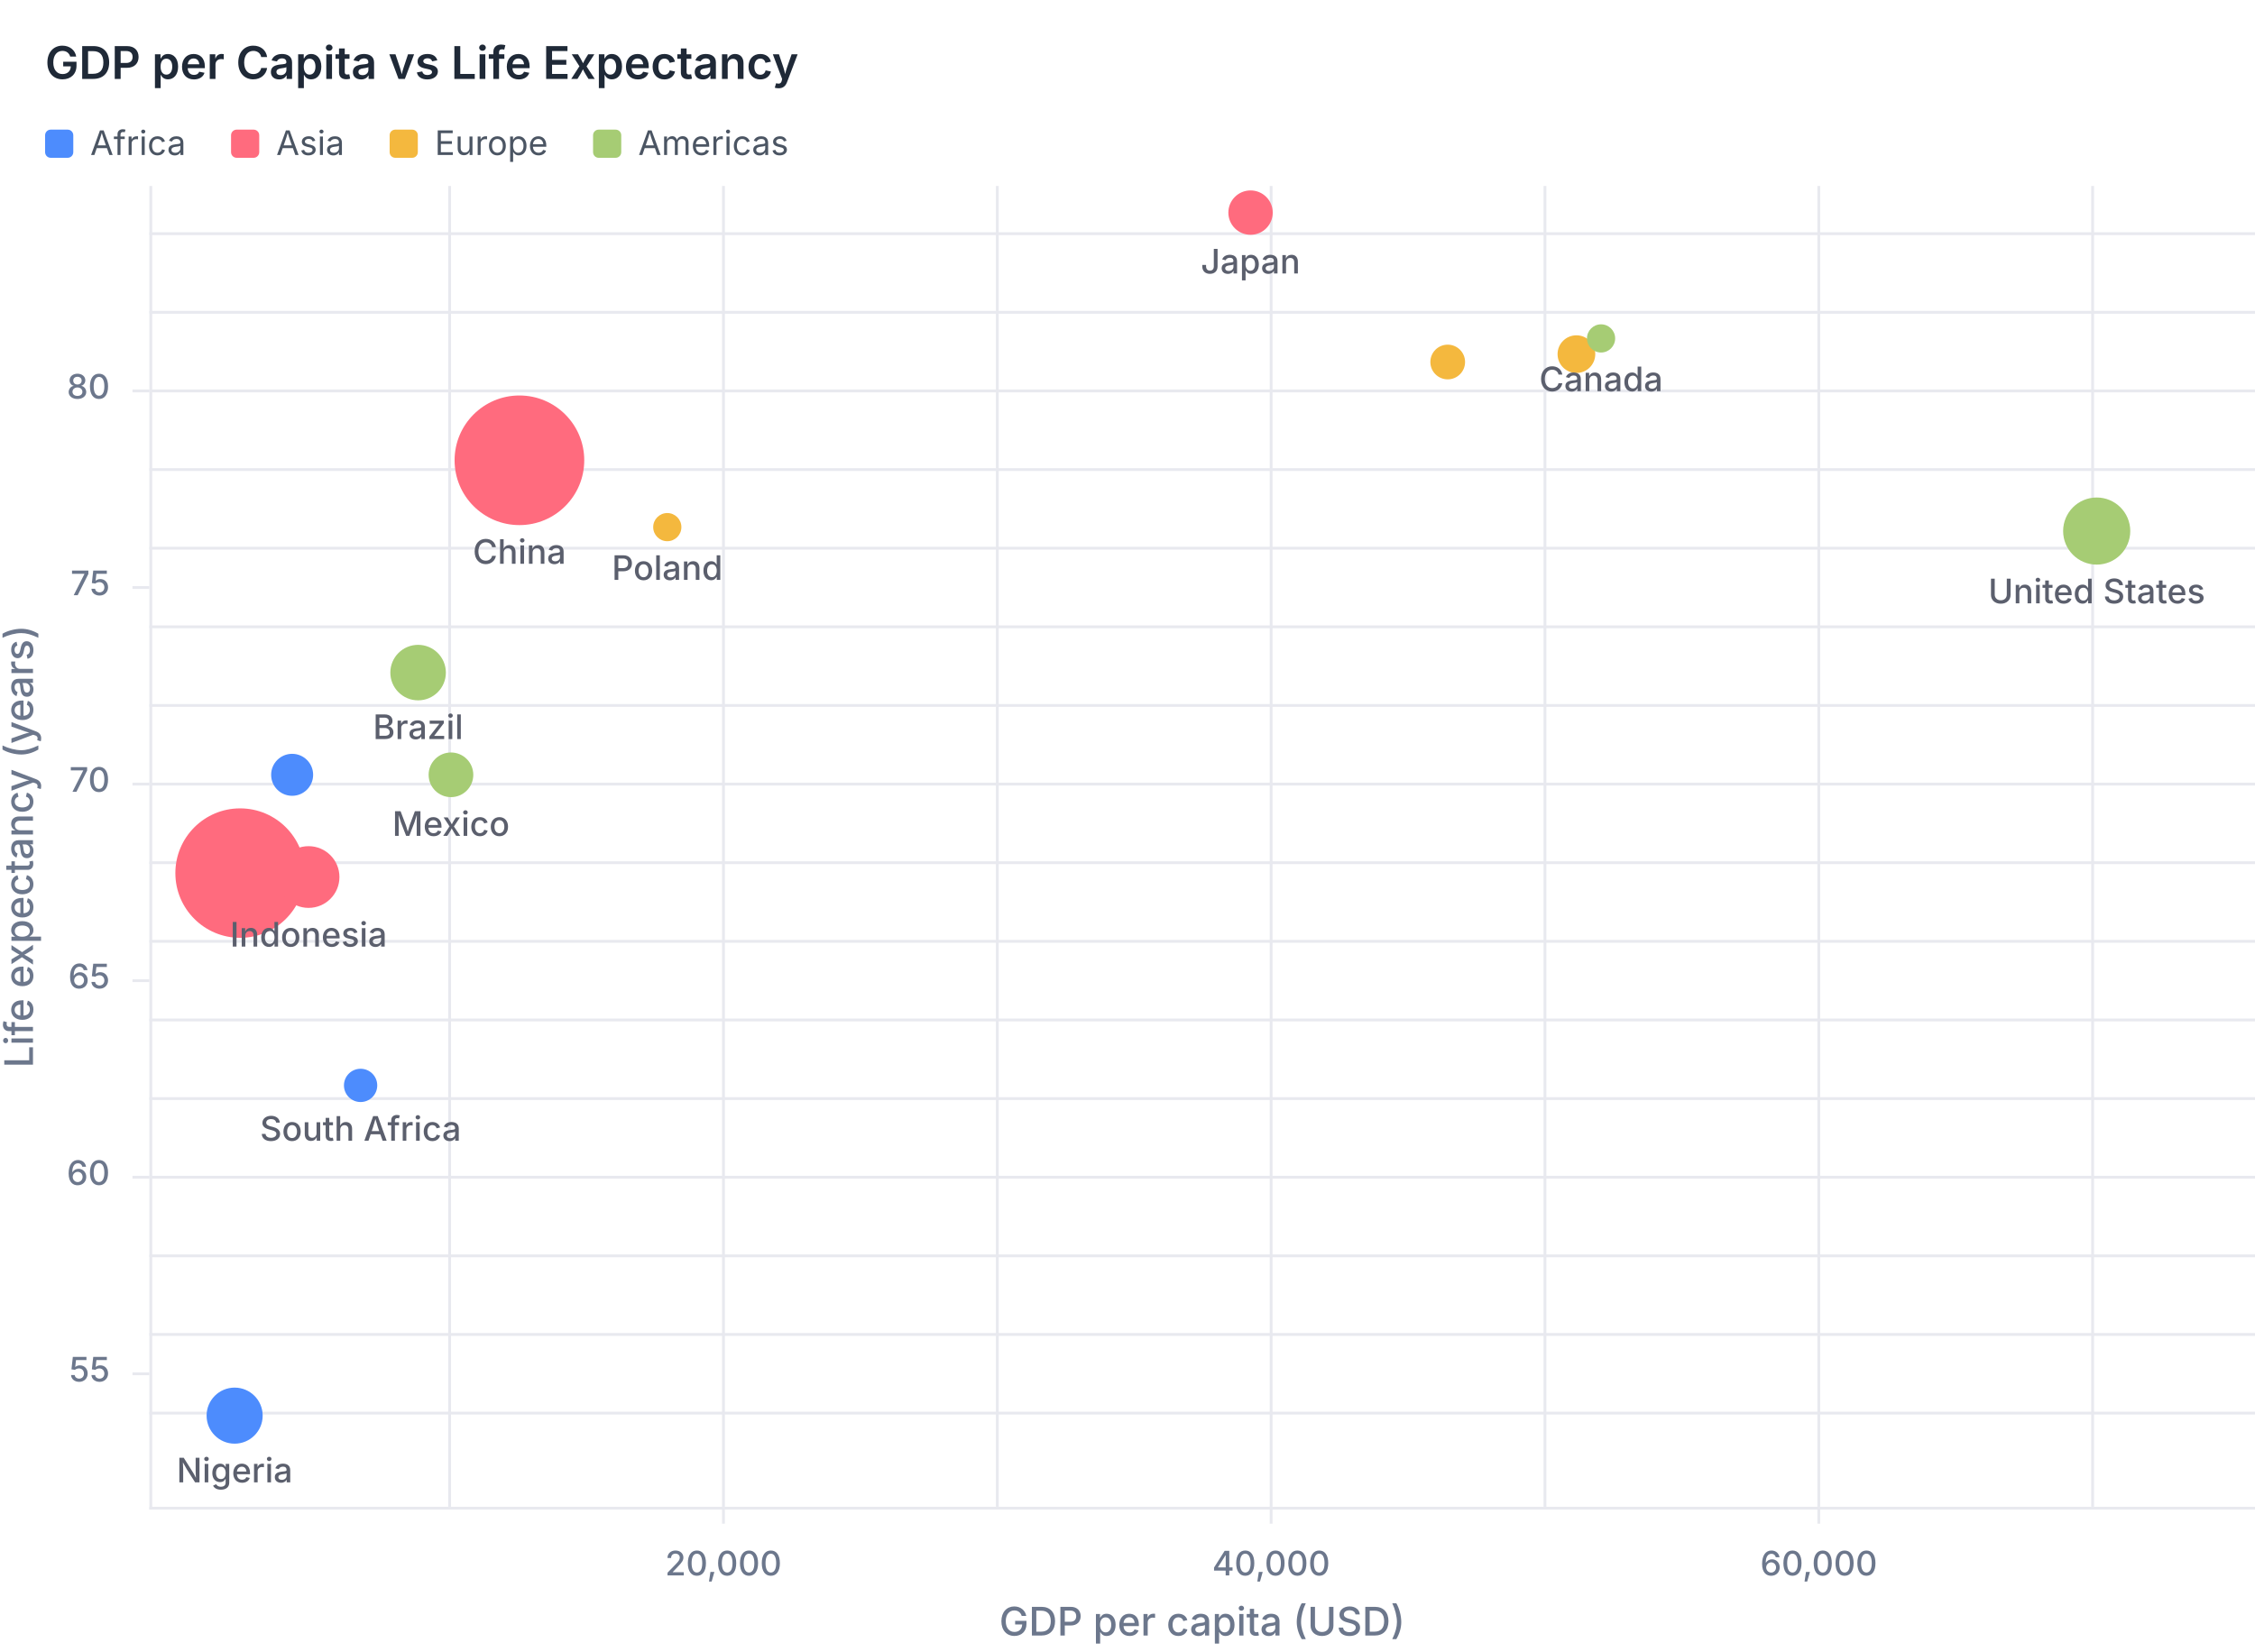
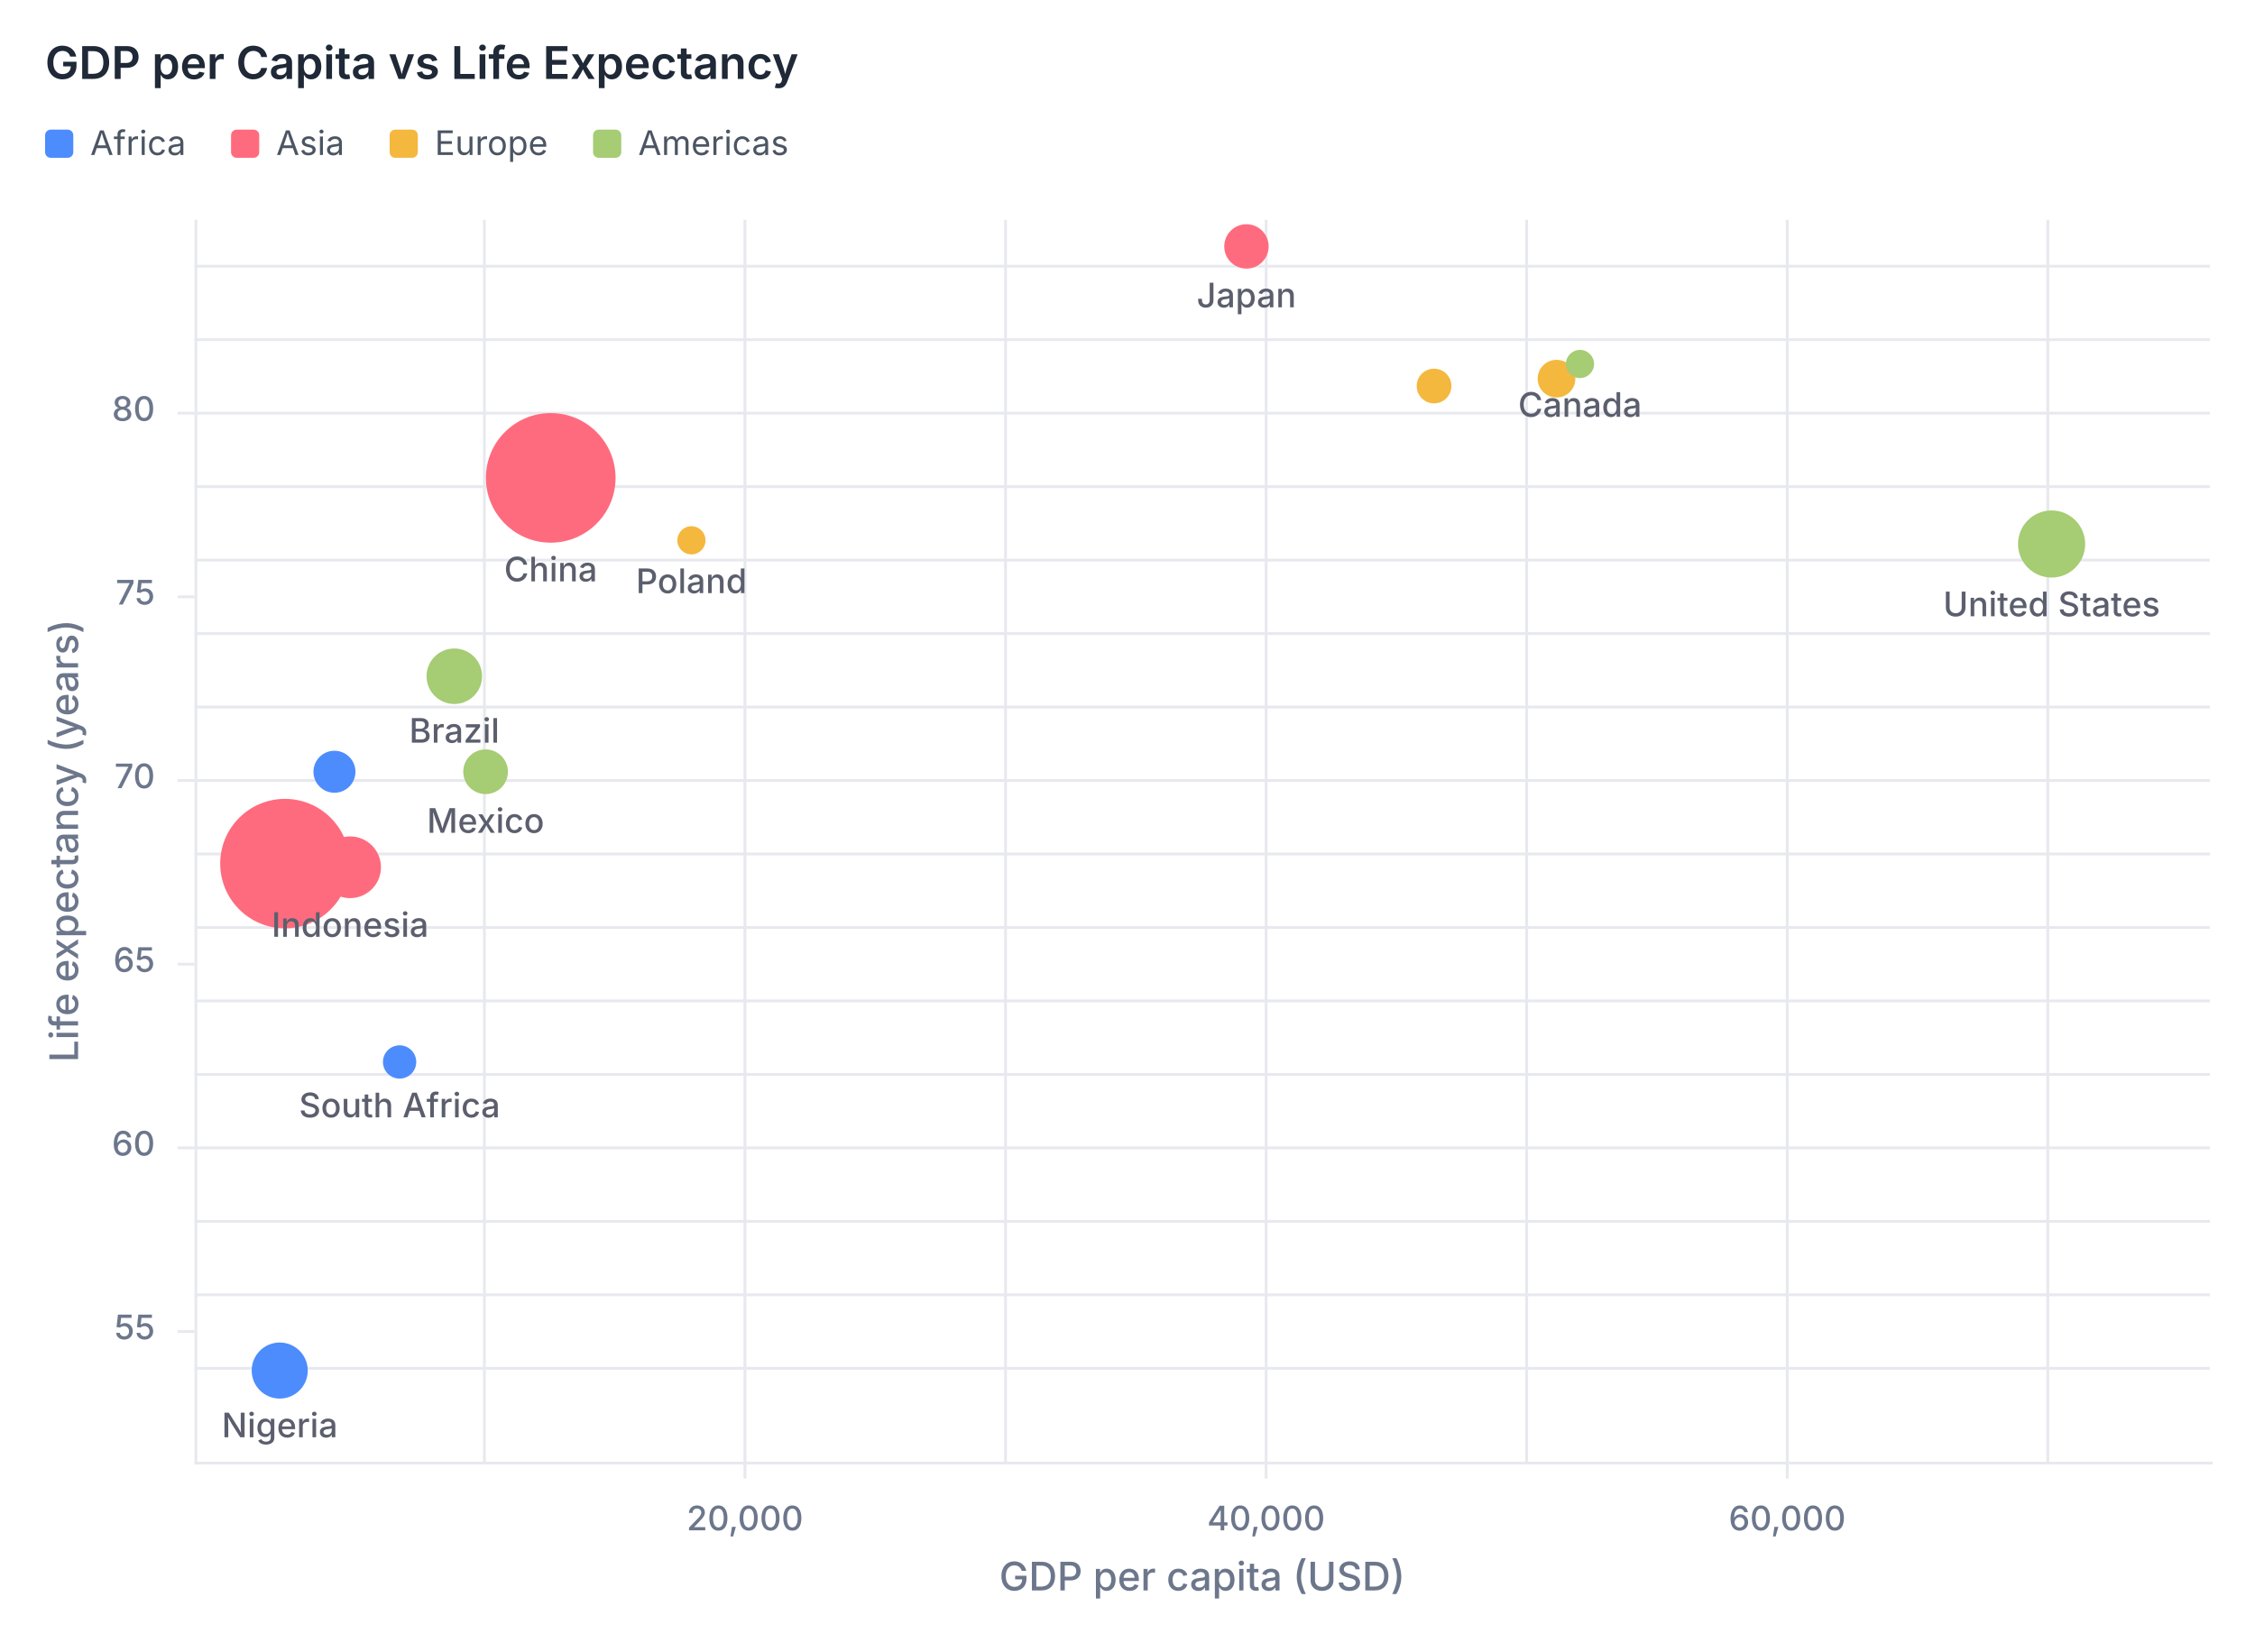
<svg xmlns="http://www.w3.org/2000/svg" style="font-family: Inter, Arial, &quot;Helvetica Neue&quot;, Helvetica, sans-serif;" height="586" width="800" viewBox="0 0 800 586" role="img">
  <g>
    <text x="16" y="28" font-size="16" font-weight="600" fill="#1f2937">GDP per Capita vs Life Expectancy</text>
    <rect x="16" y="46" width="10" height="10" rx="2" fill="#4D8CFD" />
    <text x="32" y="55" font-size="12" fill="#4b5563">Africa</text>
    <rect x="81.97" y="46" width="10" height="10" rx="2" fill="#FF6B7E" />
    <text x="97.97" y="55" font-size="12" fill="#4b5563">Asia</text>
    <rect x="138.23" y="46" width="10" height="10" rx="2" fill="#F4B83E" />
    <text x="154.23" y="55" font-size="12" fill="#4b5563">Europe</text>
    <rect x="210.4" y="46" width="10" height="10" rx="2" fill="#A6CC74" />
    <text x="226.4" y="55" font-size="12" fill="#4b5563">Americas</text>
  </g>
-   <g transform="translate(0,66)">
-     <g axis-type="x" transform="translate(53,468.7)">
+   <g transform="translate(16,78)">
+     <g axis-type="x" transform="translate(53,440.7)">
      <g fill="none" font-size="10" font-family="sans-serif" text-anchor="middle" style="user-select: none;">
-         <path stroke="currentColor" d="M0.5, 0 V0.5 H747.5 V0" style="stroke: #e8e9ef; stroke-width: 1px; stroke-dasharray: none;" />
-         <g opacity="1" transform="translate(203.6618,0)" style="stroke: none; font-size: 12px; font-weight: 500;">
+         <path stroke="currentColor" d="M0.5, 0 V0.5 H715.5 V0" style="stroke: #e8e9ef; stroke-width: 1px; stroke-dasharray: none;" />
+         <g opacity="1" transform="translate(195.2853,0)" style="stroke: none; font-size: 12px; font-weight: 500;">
          <line stroke="currentColor" y2="6" style="stroke: #e8e9ef; stroke-width: 1px;" />
          <text fill="currentColor" style="fill: #6c778c; cursor: default; font-family: Inter, Arial, &quot;Helvetica Neue&quot;, Helvetica, sans-serif; text-decoration: none; stroke: none;">
            <tspan font-size="12" font-family="Inter,Arial,&quot;Helvetica Neue&quot;,Helvetica,sans-serif" y="20">
              <tspan x="0" dy="0em" dominant-baseline="central">20,000</tspan>
            </tspan>
          </text>
        </g>
-         <g opacity="1" transform="translate(397.9559,0)" style="stroke: none; font-size: 12px; font-weight: 500;">
+         <g opacity="1" transform="translate(380.1676,0)" style="stroke: none; font-size: 12px; font-weight: 500;">
          <line stroke="currentColor" y2="6" style="stroke: #e8e9ef; stroke-width: 1px;" />
          <text fill="currentColor" style="fill: #6c778c; cursor: default; font-family: Inter, Arial, &quot;Helvetica Neue&quot;, Helvetica, sans-serif; text-decoration: none; stroke: none;">
            <tspan font-size="12" font-family="Inter,Arial,&quot;Helvetica Neue&quot;,Helvetica,sans-serif" y="20">
              <tspan x="0" dy="0em" dominant-baseline="central">40,000</tspan>
            </tspan>
          </text>
        </g>
-         <g opacity="1" transform="translate(592.25,0)" style="stroke: none; font-size: 12px; font-weight: 500;">
+         <g opacity="1" transform="translate(565.05,0)" style="stroke: none; font-size: 12px; font-weight: 500;">
          <line stroke="currentColor" y2="6" style="stroke: #e8e9ef; stroke-width: 1px;" />
          <text fill="currentColor" style="fill: #6c778c; cursor: default; font-family: Inter, Arial, &quot;Helvetica Neue&quot;, Helvetica, sans-serif; text-decoration: none; stroke: none;">
            <tspan font-size="12" font-family="Inter,Arial,&quot;Helvetica Neue&quot;,Helvetica,sans-serif" y="20">
              <tspan x="0" dy="0em" dominant-baseline="central">60,000</tspan>
            </tspan>
          </text>
        </g>
-         <text dy="0.75em" transform="translate(373.5,35.2) rotate(0)" style="fill: #6c778c; font-size: 14px; font-weight: 500; font-family: Inter, Arial, &quot;Helvetica Neue&quot;, Helvetica, sans-serif; text-anchor: middle;">GDP per capita (USD)</text>
+         <text dy="0.75em" transform="translate(357.5,35.2) rotate(0)" style="fill: #6c778c; font-size: 14px; font-weight: 500; font-family: Inter, Arial, &quot;Helvetica Neue&quot;, Helvetica, sans-serif; text-anchor: middle;">GDP per capita (USD)</text>
      </g>
      <g fill="none" font-size="10" font-family="sans-serif" text-anchor="middle" style="opacity: 1;">
-         <path stroke="currentColor" d="M30.74,0.5H691.34" style="opacity: 0;" />
-         <g opacity="1" transform="translate(106.5147,0)">
-           <line stroke="currentColor" y2="-468.7" style="stroke: #e8e9ef; stroke-width: 1px; stroke-dasharray: none; opacity: 1; transition: none;" />
-           <text fill="currentColor" y="3" dy="0.71em" />
-         </g>
-         <g opacity="1" transform="translate(203.6618,0)">
-           <line stroke="currentColor" y2="-468.7" style="stroke: #e8e9ef; stroke-width: 1px; stroke-dasharray: none; opacity: 1; transition: none;" />
-           <text fill="currentColor" y="3" dy="0.71em" />
-         </g>
-         <g opacity="1" transform="translate(300.8088,0)">
-           <line stroke="currentColor" y2="-468.7" style="stroke: #e8e9ef; stroke-width: 1px; stroke-dasharray: none; opacity: 1; transition: none;" />
-           <text fill="currentColor" y="3" dy="0.71em" />
-         </g>
-         <g opacity="1" transform="translate(397.9559,0)">
-           <line stroke="currentColor" y2="-468.7" style="stroke: #e8e9ef; stroke-width: 1px; stroke-dasharray: none; opacity: 1; transition: none;" />
-           <text fill="currentColor" y="3" dy="0.71em" />
-         </g>
-         <g opacity="1" transform="translate(495.1029,0)">
-           <line stroke="currentColor" y2="-468.7" style="stroke: #e8e9ef; stroke-width: 1px; stroke-dasharray: none; opacity: 1; transition: none;" />
-           <text fill="currentColor" y="3" dy="0.71em" />
-         </g>
-         <g opacity="1" transform="translate(592.25,0)">
-           <line stroke="currentColor" y2="-468.7" style="stroke: #e8e9ef; stroke-width: 1px; stroke-dasharray: none; opacity: 1; transition: none;" />
-           <text fill="currentColor" y="3" dy="0.71em" />
-         </g>
-         <g opacity="1" transform="translate(689.3971,0)">
-           <line stroke="currentColor" y2="-468.7" style="stroke: #e8e9ef; stroke-width: 1px; stroke-dasharray: none; opacity: 1; transition: none;" />
+         <path stroke="currentColor" d="M30.74,0.5H659.34" style="opacity: 0;" />
+         <g opacity="1" transform="translate(102.8441,0)">
+           <line stroke="currentColor" y2="-440.7" style="stroke: #e8e9ef; stroke-width: 1px; stroke-dasharray: none; opacity: 1; transition: none;" />
+           <text fill="currentColor" y="3" dy="0.71em" />
+         </g>
+         <g opacity="1" transform="translate(195.2853,0)">
+           <line stroke="currentColor" y2="-440.7" style="stroke: #e8e9ef; stroke-width: 1px; stroke-dasharray: none; opacity: 1; transition: none;" />
+           <text fill="currentColor" y="3" dy="0.71em" />
+         </g>
+         <g opacity="1" transform="translate(287.7265,0)">
+           <line stroke="currentColor" y2="-440.7" style="stroke: #e8e9ef; stroke-width: 1px; stroke-dasharray: none; opacity: 1; transition: none;" />
+           <text fill="currentColor" y="3" dy="0.71em" />
+         </g>
+         <g opacity="1" transform="translate(380.1676,0)">
+           <line stroke="currentColor" y2="-440.7" style="stroke: #e8e9ef; stroke-width: 1px; stroke-dasharray: none; opacity: 1; transition: none;" />
+           <text fill="currentColor" y="3" dy="0.71em" />
+         </g>
+         <g opacity="1" transform="translate(472.6088,0)">
+           <line stroke="currentColor" y2="-440.7" style="stroke: #e8e9ef; stroke-width: 1px; stroke-dasharray: none; opacity: 1; transition: none;" />
+           <text fill="currentColor" y="3" dy="0.71em" />
+         </g>
+         <g opacity="1" transform="translate(565.05,0)">
+           <line stroke="currentColor" y2="-440.7" style="stroke: #e8e9ef; stroke-width: 1px; stroke-dasharray: none; opacity: 1; transition: none;" />
+           <text fill="currentColor" y="3" dy="0.71em" />
+         </g>
+         <g opacity="1" transform="translate(657.4912,0)">
+           <line stroke="currentColor" y2="-440.7" style="stroke: #e8e9ef; stroke-width: 1px; stroke-dasharray: none; opacity: 1; transition: none;" />
          <text fill="currentColor" y="3" dy="0.71em" />
        </g>
      </g>
    </g>
    <g axis-type="y" transform="translate(53,0)">
      <g fill="none" font-size="10" font-family="sans-serif" text-anchor="end" style="user-select: none;">
-         <path stroke="currentColor" d="M0, 469.2 H0.5 V0.5 H0" style="stroke: #e8e9ef; stroke-width: 1px; stroke-dasharray: none;" />
-         <g opacity="1" transform="translate(0,421.5163)" style="stroke: none; font-size: 12px; font-weight: 500;">
+         <path stroke="currentColor" d="M0, 441.2 H0.5 V0.5 H0" style="stroke: #e8e9ef; stroke-width: 1px; stroke-dasharray: none;" />
+         <g opacity="1" transform="translate(0,394.5228)" style="stroke: none; font-size: 12px; font-weight: 500;">
          <line stroke="currentColor" x2="-6" style="stroke: #e8e9ef; stroke-width: 1px;" />
          <text fill="currentColor" x="-14" style="fill: #6c778c; cursor: default; font-family: Inter, Arial, &quot;Helvetica Neue&quot;, Helvetica, sans-serif; text-decoration: none; stroke: none;">
            <tspan font-size="12" font-family="Inter,Arial,&quot;Helvetica Neue&quot;,Helvetica,sans-serif" y="-6">
              <tspan x="-14" dy="0em" dominant-baseline="hanging">55</tspan>
            </tspan>
          </text>
        </g>
-         <g opacity="1" transform="translate(0,351.7591)" style="stroke: none; font-size: 12px; font-weight: 500;">
+         <g opacity="1" transform="translate(0,329.3408)" style="stroke: none; font-size: 12px; font-weight: 500;">
          <line stroke="currentColor" x2="-6" style="stroke: #e8e9ef; stroke-width: 1px;" />
          <text fill="currentColor" x="-14" style="fill: #6c778c; cursor: default; font-family: Inter, Arial, &quot;Helvetica Neue&quot;, Helvetica, sans-serif; text-decoration: none; stroke: none;">
            <tspan font-size="12" font-family="Inter,Arial,&quot;Helvetica Neue&quot;,Helvetica,sans-serif" y="-6">
              <tspan x="-14" dy="0em" dominant-baseline="hanging">60</tspan>
            </tspan>
          </text>
        </g>
-         <g opacity="1" transform="translate(0,282.002)" style="stroke: none; font-size: 12px; font-weight: 500;">
+         <g opacity="1" transform="translate(0,264.1588)" style="stroke: none; font-size: 12px; font-weight: 500;">
          <line stroke="currentColor" x2="-6" style="stroke: #e8e9ef; stroke-width: 1px;" />
          <text fill="currentColor" x="-14" style="fill: #6c778c; cursor: default; font-family: Inter, Arial, &quot;Helvetica Neue&quot;, Helvetica, sans-serif; text-decoration: none; stroke: none;">
            <tspan font-size="12" font-family="Inter,Arial,&quot;Helvetica Neue&quot;,Helvetica,sans-serif" y="-6">
              <tspan x="-14" dy="0em" dominant-baseline="hanging">65</tspan>
            </tspan>
          </text>
        </g>
-         <g opacity="1" transform="translate(0,212.2448)" style="stroke: none; font-size: 12px; font-weight: 500;">
+         <g opacity="1" transform="translate(0,198.9769)" style="stroke: none; font-size: 12px; font-weight: 500;">
          <line stroke="currentColor" x2="-6" style="stroke: #e8e9ef; stroke-width: 1px;" />
          <text fill="currentColor" x="-14" style="fill: #6c778c; cursor: default; font-family: Inter, Arial, &quot;Helvetica Neue&quot;, Helvetica, sans-serif; text-decoration: none; stroke: none;">
            <tspan font-size="12" font-family="Inter,Arial,&quot;Helvetica Neue&quot;,Helvetica,sans-serif" y="-6">
              <tspan x="-14" dy="0em" dominant-baseline="hanging">70</tspan>
            </tspan>
          </text>
        </g>
-         <g opacity="1" transform="translate(0,142.4877)" style="stroke: none; font-size: 12px; font-weight: 500;">
+         <g opacity="1" transform="translate(0,133.7949)" style="stroke: none; font-size: 12px; font-weight: 500;">
          <line stroke="currentColor" x2="-6" style="stroke: #e8e9ef; stroke-width: 1px;" />
          <text fill="currentColor" x="-14" style="fill: #6c778c; cursor: default; font-family: Inter, Arial, &quot;Helvetica Neue&quot;, Helvetica, sans-serif; text-decoration: none; stroke: none;">
            <tspan font-size="12" font-family="Inter,Arial,&quot;Helvetica Neue&quot;,Helvetica,sans-serif" y="-6">
              <tspan x="-14" dy="0em" dominant-baseline="hanging">75</tspan>
            </tspan>
          </text>
        </g>
-         <g opacity="1" transform="translate(0,72.73054)" style="stroke: none; font-size: 12px; font-weight: 500;">
+         <g opacity="1" transform="translate(0,68.61289)" style="stroke: none; font-size: 12px; font-weight: 500;">
          <line stroke="currentColor" x2="-6" style="stroke: #e8e9ef; stroke-width: 1px;" />
          <text fill="currentColor" x="-14" style="fill: #6c778c; cursor: default; font-family: Inter, Arial, &quot;Helvetica Neue&quot;, Helvetica, sans-serif; text-decoration: none; stroke: none;">
            <tspan font-size="12" font-family="Inter,Arial,&quot;Helvetica Neue&quot;,Helvetica,sans-serif" y="-6">
              <tspan x="-14" dy="0em" dominant-baseline="hanging">80</tspan>
            </tspan>
          </text>
        </g>
-         <text dy="-0.25em" transform="translate(-37.8,234.35) rotate(-90)" style="fill: #6c778c; font-size: 14px; font-weight: 500; font-family: Inter, Arial, &quot;Helvetica Neue&quot;, Helvetica, sans-serif; text-anchor: middle;">Life expectancy (years)</text>
+         <text dy="-0.25em" transform="translate(-37.8,220.35) rotate(-90)" style="fill: #6c778c; font-size: 14px; font-weight: 500; font-family: Inter, Arial, &quot;Helvetica Neue&quot;, Helvetica, sans-serif; text-anchor: middle;">Life expectancy (years)</text>
      </g>
      <g fill="none" font-size="10" font-family="sans-serif" text-anchor="end" style="opacity: 1;">
-         <path stroke="currentColor" d="M0.5,436.863V9.949" style="opacity: 0;" />
-         <g opacity="1" transform="translate(0,435.4677)">
-           <line stroke="currentColor" x2="747" style="stroke: #e8e9ef; stroke-width: 1px; stroke-dasharray: none; opacity: 1; transition: none;" />
-           <text fill="currentColor" x="-3" dy="0.32em" />
-         </g>
-         <g opacity="1" transform="translate(0,407.5648)">
-           <line stroke="currentColor" x2="747" style="stroke: #e8e9ef; stroke-width: 1px; stroke-dasharray: none; opacity: 1; transition: none;" />
-           <text fill="currentColor" x="-3" dy="0.32em" />
-         </g>
-         <g opacity="1" transform="translate(0,379.662)">
-           <line stroke="currentColor" x2="747" style="stroke: #e8e9ef; stroke-width: 1px; stroke-dasharray: none; opacity: 1; transition: none;" />
-           <text fill="currentColor" x="-3" dy="0.32em" />
-         </g>
-         <g opacity="1" transform="translate(0,351.7591)">
-           <line stroke="currentColor" x2="747" style="stroke: #e8e9ef; stroke-width: 1px; stroke-dasharray: none; opacity: 1; transition: none;" />
-           <text fill="currentColor" x="-3" dy="0.32em" />
-         </g>
-         <g opacity="1" transform="translate(0,323.8563)">
-           <line stroke="currentColor" x2="747" style="stroke: #e8e9ef; stroke-width: 1px; stroke-dasharray: none; opacity: 1; transition: none;" />
-           <text fill="currentColor" x="-3" dy="0.32em" />
-         </g>
-         <g opacity="1" transform="translate(0,295.9534)">
-           <line stroke="currentColor" x2="747" style="stroke: #e8e9ef; stroke-width: 1px; stroke-dasharray: none; opacity: 1; transition: none;" />
-           <text fill="currentColor" x="-3" dy="0.32em" />
-         </g>
-         <g opacity="1" transform="translate(0,268.0505)">
-           <line stroke="currentColor" x2="747" style="stroke: #e8e9ef; stroke-width: 1px; stroke-dasharray: none; opacity: 1; transition: none;" />
-           <text fill="currentColor" x="-3" dy="0.32em" />
-         </g>
-         <g opacity="1" transform="translate(0,240.1477)">
-           <line stroke="currentColor" x2="747" style="stroke: #e8e9ef; stroke-width: 1px; stroke-dasharray: none; opacity: 1; transition: none;" />
-           <text fill="currentColor" x="-3" dy="0.32em" />
-         </g>
-         <g opacity="1" transform="translate(0,212.2448)">
-           <line stroke="currentColor" x2="747" style="stroke: #e8e9ef; stroke-width: 1px; stroke-dasharray: none; opacity: 1; transition: none;" />
-           <text fill="currentColor" x="-3" dy="0.32em" />
-         </g>
-         <g opacity="1" transform="translate(0,184.342)">
-           <line stroke="currentColor" x2="747" style="stroke: #e8e9ef; stroke-width: 1px; stroke-dasharray: none; opacity: 1; transition: none;" />
-           <text fill="currentColor" x="-3" dy="0.32em" />
-         </g>
-         <g opacity="1" transform="translate(0,156.4391)">
-           <line stroke="currentColor" x2="747" style="stroke: #e8e9ef; stroke-width: 1px; stroke-dasharray: none; opacity: 1; transition: none;" />
-           <text fill="currentColor" x="-3" dy="0.32em" />
-         </g>
-         <g opacity="1" transform="translate(0,128.5363)">
-           <line stroke="currentColor" x2="747" style="stroke: #e8e9ef; stroke-width: 1px; stroke-dasharray: none; opacity: 1; transition: none;" />
-           <text fill="currentColor" x="-3" dy="0.32em" />
-         </g>
-         <g opacity="1" transform="translate(0,100.6334)">
-           <line stroke="currentColor" x2="747" style="stroke: #e8e9ef; stroke-width: 1px; stroke-dasharray: none; opacity: 1; transition: none;" />
-           <text fill="currentColor" x="-3" dy="0.32em" />
-         </g>
-         <g opacity="1" transform="translate(0,72.73054)">
-           <line stroke="currentColor" x2="747" style="stroke: #e8e9ef; stroke-width: 1px; stroke-dasharray: none; opacity: 1; transition: none;" />
-           <text fill="currentColor" x="-3" dy="0.32em" />
-         </g>
-         <g opacity="1" transform="translate(0,44.82768)">
-           <line stroke="currentColor" x2="747" style="stroke: #e8e9ef; stroke-width: 1px; stroke-dasharray: none; opacity: 1; transition: none;" />
-           <text fill="currentColor" x="-3" dy="0.32em" />
-         </g>
-         <g opacity="1" transform="translate(0,16.92482)">
-           <line stroke="currentColor" x2="747" style="stroke: #e8e9ef; stroke-width: 1px; stroke-dasharray: none; opacity: 1; transition: none;" />
+         <path stroke="currentColor" d="M0.5,408.863V9.949" style="opacity: 0;" />
+         <g opacity="1" transform="translate(0,407.5592)">
+           <line stroke="currentColor" x2="715" style="stroke: #e8e9ef; stroke-width: 1px; stroke-dasharray: none; opacity: 1; transition: none;" />
+           <text fill="currentColor" x="-3" dy="0.32em" />
+         </g>
+         <g opacity="1" transform="translate(0,381.4864)">
+           <line stroke="currentColor" x2="715" style="stroke: #e8e9ef; stroke-width: 1px; stroke-dasharray: none; opacity: 1; transition: none;" />
+           <text fill="currentColor" x="-3" dy="0.32em" />
+         </g>
+         <g opacity="1" transform="translate(0,355.4136)">
+           <line stroke="currentColor" x2="715" style="stroke: #e8e9ef; stroke-width: 1px; stroke-dasharray: none; opacity: 1; transition: none;" />
+           <text fill="currentColor" x="-3" dy="0.32em" />
+         </g>
+         <g opacity="1" transform="translate(0,329.3408)">
+           <line stroke="currentColor" x2="715" style="stroke: #e8e9ef; stroke-width: 1px; stroke-dasharray: none; opacity: 1; transition: none;" />
+           <text fill="currentColor" x="-3" dy="0.32em" />
+         </g>
+         <g opacity="1" transform="translate(0,303.268)">
+           <line stroke="currentColor" x2="715" style="stroke: #e8e9ef; stroke-width: 1px; stroke-dasharray: none; opacity: 1; transition: none;" />
+           <text fill="currentColor" x="-3" dy="0.32em" />
+         </g>
+         <g opacity="1" transform="translate(0,277.1952)">
+           <line stroke="currentColor" x2="715" style="stroke: #e8e9ef; stroke-width: 1px; stroke-dasharray: none; opacity: 1; transition: none;" />
+           <text fill="currentColor" x="-3" dy="0.32em" />
+         </g>
+         <g opacity="1" transform="translate(0,251.1224)">
+           <line stroke="currentColor" x2="715" style="stroke: #e8e9ef; stroke-width: 1px; stroke-dasharray: none; opacity: 1; transition: none;" />
+           <text fill="currentColor" x="-3" dy="0.32em" />
+         </g>
+         <g opacity="1" transform="translate(0,225.0496)">
+           <line stroke="currentColor" x2="715" style="stroke: #e8e9ef; stroke-width: 1px; stroke-dasharray: none; opacity: 1; transition: none;" />
+           <text fill="currentColor" x="-3" dy="0.32em" />
+         </g>
+         <g opacity="1" transform="translate(0,198.9769)">
+           <line stroke="currentColor" x2="715" style="stroke: #e8e9ef; stroke-width: 1px; stroke-dasharray: none; opacity: 1; transition: none;" />
+           <text fill="currentColor" x="-3" dy="0.32em" />
+         </g>
+         <g opacity="1" transform="translate(0,172.9041)">
+           <line stroke="currentColor" x2="715" style="stroke: #e8e9ef; stroke-width: 1px; stroke-dasharray: none; opacity: 1; transition: none;" />
+           <text fill="currentColor" x="-3" dy="0.32em" />
+         </g>
+         <g opacity="1" transform="translate(0,146.8313)">
+           <line stroke="currentColor" x2="715" style="stroke: #e8e9ef; stroke-width: 1px; stroke-dasharray: none; opacity: 1; transition: none;" />
+           <text fill="currentColor" x="-3" dy="0.32em" />
+         </g>
+         <g opacity="1" transform="translate(0,120.7585)">
+           <line stroke="currentColor" x2="715" style="stroke: #e8e9ef; stroke-width: 1px; stroke-dasharray: none; opacity: 1; transition: none;" />
+           <text fill="currentColor" x="-3" dy="0.32em" />
+         </g>
+         <g opacity="1" transform="translate(0,94.68568)">
+           <line stroke="currentColor" x2="715" style="stroke: #e8e9ef; stroke-width: 1px; stroke-dasharray: none; opacity: 1; transition: none;" />
+           <text fill="currentColor" x="-3" dy="0.32em" />
+         </g>
+         <g opacity="1" transform="translate(0,68.61289)">
+           <line stroke="currentColor" x2="715" style="stroke: #e8e9ef; stroke-width: 1px; stroke-dasharray: none; opacity: 1; transition: none;" />
+           <text fill="currentColor" x="-3" dy="0.32em" />
+         </g>
+         <g opacity="1" transform="translate(0,42.5401)">
+           <line stroke="currentColor" x2="715" style="stroke: #e8e9ef; stroke-width: 1px; stroke-dasharray: none; opacity: 1; transition: none;" />
+           <text fill="currentColor" x="-3" dy="0.32em" />
+         </g>
+         <g opacity="1" transform="translate(0,16.46731)">
+           <line stroke="currentColor" x2="715" style="stroke: #e8e9ef; stroke-width: 1px; stroke-dasharray: none; opacity: 1; transition: none;" />
          <text fill="currentColor" x="-3" dy="0.32em" />
        </g>
      </g>
    </g>
    <g transform="translate(53,0)" style="clip-path: url(#snap-0);">
      <g style="opacity: 1;">
-         <g transform="translate(30.24,436.3628) scale(1)">
+         <g transform="translate(30.24,408.3628) scale(1)">
          <path unovis-pattern-index="0" style="fill: #4D8CFD; stroke-width: nullpx; cursor: default; fill-opacity: 1; stroke-opacity: 1; stroke: 'none';" d="M9.948,0A9.948,9.948,0,1,1,-9.948,0A9.948,9.948,0,1,1,9.948,0" />
          <text style="pointer-events: none; text-anchor: middle; dominant-baseline: hanging; font-weight: 500; font-size: 12px; font-family: Inter, Arial, &quot;Helvetica Neue&quot;, Helvetica, sans-serif; fill: #5b5f6d; user-select: none;" x="0" y="14.948" opacity="1">Nigeria</text>
        </g>
-         <g transform="translate(50.64088,208.9545) scale(1)">
+         <g transform="translate(49.65265,195.8696) scale(1)">
          <path unovis-pattern-index="0" style="fill: #4D8CFD; stroke-width: nullpx; cursor: default; fill-opacity: 1; stroke-opacity: 1; stroke: 'none';" d="M7.45,0A7.45,7.45,0,1,1,-7.45,0A7.45,7.45,0,1,1,7.45,0" />
          <text style="pointer-events: none; text-anchor: middle; dominant-baseline: hanging; font-weight: 500; font-size: 12px; font-family: Inter, Arial, &quot;Helvetica Neue&quot;, Helvetica, sans-serif; fill: #5b5f6d; user-select: none;" x="0" y="12.45" opacity="0">Egypt</text>
        </g>
-         <g transform="translate(74.92765,319.1708) scale(1)">
+         <g transform="translate(72.76294,298.8571) scale(1)">
          <path unovis-pattern-index="0" style="fill: #4D8CFD; stroke-width: nullpx; cursor: default; fill-opacity: 1; stroke-opacity: 1; stroke: 'none';" d="M5.906,0A5.906,5.906,0,1,1,-5.906,0A5.906,5.906,0,1,1,5.906,0" />
          <text style="pointer-events: none; text-anchor: middle; dominant-baseline: hanging; font-weight: 500; font-size: 12px; font-family: Inter, Arial, &quot;Helvetica Neue&quot;, Helvetica, sans-serif; fill: #5b5f6d; user-select: none;" x="0" y="10.906" opacity="1">South Africa</text>
        </g>
-         <g transform="translate(32.18294,243.8331) scale(1)">
+         <g transform="translate(32.08882,228.4606) scale(1)">
          <path unovis-pattern-index="0" style="fill: #FF6B7E; stroke-width: nullpx; cursor: default; fill-opacity: 1; stroke-opacity: 1; stroke: 'none';" d="M22.969,0A22.969,22.969,0,1,1,-22.969,0A22.969,22.969,0,1,1,22.969,0" />
          <text style="pointer-events: none; text-anchor: middle; dominant-baseline: hanging; font-weight: 500; font-size: 12px; font-family: Inter, Arial, &quot;Helvetica Neue&quot;, Helvetica, sans-serif; fill: #5b5f6d; user-select: none;" x="0" y="27.969" opacity="0">India</text>
        </g>
-         <g transform="translate(131.2729,97.34311) scale(1)">
+         <g transform="translate(126.3788,91.5784) scale(1)">
          <path unovis-pattern-index="0" style="fill: #FF6B7E; stroke-width: nullpx; cursor: default; fill-opacity: 1; stroke-opacity: 1; stroke: 'none';" d="M23,0A23,23,0,1,1,-23,0A23,23,0,1,1,23,0" />
          <text style="pointer-events: none; text-anchor: middle; dominant-baseline: hanging; font-weight: 500; font-size: 12px; font-family: Inter, Arial, &quot;Helvetica Neue&quot;, Helvetica, sans-serif; fill: #5b5f6d; user-select: none;" x="0" y="28" opacity="1">China</text>
        </g>
-         <g transform="translate(390.6556,9.449109) scale(1)">
+         <g transform="translate(373.1968,9.449109) scale(1)">
          <path unovis-pattern-index="0" style="fill: #FF6B7E; stroke-width: nullpx; cursor: default; fill-opacity: 1; stroke-opacity: 1; stroke: 'none';" d="M7.874,0A7.874,7.874,0,1,1,-7.874,0A7.874,7.874,0,1,1,7.874,0" />
          <text style="pointer-events: none; text-anchor: middle; dominant-baseline: hanging; font-weight: 500; font-size: 12px; font-family: Inter, Arial, &quot;Helvetica Neue&quot;, Helvetica, sans-serif; fill: #5b5f6d; user-select: none;" x="0" y="12.874" opacity="1">Japan</text>
        </g>
-         <g transform="translate(56.46971,245.2283) scale(1)">
+         <g transform="translate(55.19912,229.7642) scale(1)">
          <path unovis-pattern-index="0" style="fill: #FF6B7E; stroke-width: nullpx; cursor: default; fill-opacity: 1; stroke-opacity: 1; stroke: 'none';" d="M10.953,0A10.953,10.953,0,1,1,-10.953,0A10.953,10.953,0,1,1,10.953,0" />
          <text style="pointer-events: none; text-anchor: middle; dominant-baseline: hanging; font-weight: 500; font-size: 12px; font-family: Inter, Arial, &quot;Helvetica Neue&quot;, Helvetica, sans-serif; fill: #5b5f6d; user-select: none;" x="0" y="15.953" opacity="1">Indonesia</text>
        </g>
-         <g transform="translate(506.2606,59.67425) scale(1)">
+         <g transform="translate(483.2018,56.38013) scale(1)">
          <path unovis-pattern-index="0" style="fill: #F4B83E; stroke-width: nullpx; cursor: default; fill-opacity: 1; stroke-opacity: 1; stroke: 'none';" d="M6.688,0A6.688,6.688,0,1,1,-6.688,0A6.688,6.688,0,1,1,6.688,0" />
          <text style="pointer-events: none; text-anchor: middle; dominant-baseline: hanging; font-weight: 500; font-size: 12px; font-family: Inter, Arial, &quot;Helvetica Neue&quot;, Helvetica, sans-serif; fill: #5b5f6d; user-select: none;" x="0" y="11.688" opacity="0">Germany</text>
        </g>
-         <g transform="translate(183.7324,121.0605) scale(1)">
+         <g transform="translate(176.2971,113.7403) scale(1)">
          <path unovis-pattern-index="0" style="fill: #F4B83E; stroke-width: nullpx; cursor: default; fill-opacity: 1; stroke-opacity: 1; stroke: 'none';" d="M5,0A5,5,0,1,1,-5,0A5,5,0,1,1,5,0" />
          <text style="pointer-events: none; text-anchor: middle; dominant-baseline: hanging; font-weight: 500; font-size: 12px; font-family: Inter, Arial, &quot;Helvetica Neue&quot;, Helvetica, sans-serif; fill: #5b5f6d; user-select: none;" x="0" y="10" opacity="1">Poland</text>
        </g>
-         <g transform="translate(460.6015,62.46454) scale(1)">
+         <g transform="translate(439.7544,58.98741) scale(1)">
          <path unovis-pattern-index="0" style="fill: #F4B83E; stroke-width: nullpx; cursor: default; fill-opacity: 1; stroke-opacity: 1; stroke: 'none';" d="M6.158,0A6.158,6.158,0,1,1,-6.158,0A6.158,6.158,0,1,1,6.158,0" />
          <text style="pointer-events: none; text-anchor: middle; dominant-baseline: hanging; font-weight: 500; font-size: 12px; font-family: Inter, Arial, &quot;Helvetica Neue&quot;, Helvetica, sans-serif; fill: #5b5f6d; user-select: none;" x="0" y="11.158" opacity="0">United Kingdom</text>
        </g>
-         <g transform="translate(690.84,122.4557) scale(1)">
+         <g transform="translate(658.84,115.0439) scale(1)">
          <path unovis-pattern-index="0" style="fill: #A6CC74; stroke-width: nullpx; cursor: default; fill-opacity: 1; stroke-opacity: 1; stroke: 'none';" d="M11.909,0A11.909,11.909,0,1,1,-11.909,0A11.909,11.909,0,1,1,11.909,0" />
          <text style="pointer-events: none; text-anchor: middle; dominant-baseline: hanging; font-weight: 500; font-size: 12px; font-family: Inter, Arial, &quot;Helvetica Neue&quot;, Helvetica, sans-serif; fill: #5b5f6d; user-select: none;" x="0" y="16.909" opacity="1">United States</text>
        </g>
-         <g transform="translate(95.32853,172.6808) scale(1)">
+         <g transform="translate(92.17559,161.9749) scale(1)">
          <path unovis-pattern-index="0" style="fill: #A6CC74; stroke-width: nullpx; cursor: default; fill-opacity: 1; stroke-opacity: 1; stroke: 'none';" d="M9.85,0A9.85,9.85,0,1,1,-9.85,0A9.85,9.85,0,1,1,9.85,0" />
          <text style="pointer-events: none; text-anchor: middle; dominant-baseline: hanging; font-weight: 500; font-size: 12px; font-family: Inter, Arial, &quot;Helvetica Neue&quot;, Helvetica, sans-serif; fill: #5b5f6d; user-select: none;" x="0" y="14.85" opacity="1">Brazil</text>
        </g>
-         <g transform="translate(106.9862,208.9545) scale(1)">
+         <g transform="translate(103.2685,195.8696) scale(1)">
          <path unovis-pattern-index="0" style="fill: #A6CC74; stroke-width: nullpx; cursor: default; fill-opacity: 1; stroke-opacity: 1; stroke: 'none';" d="M7.925,0A7.925,7.925,0,1,1,-7.925,0A7.925,7.925,0,1,1,7.925,0" />
          <text style="pointer-events: none; text-anchor: middle; dominant-baseline: hanging; font-weight: 500; font-size: 12px; font-family: Inter, Arial, &quot;Helvetica Neue&quot;, Helvetica, sans-serif; fill: #5b5f6d; user-select: none;" x="0" y="12.925" opacity="1">Mexico</text>
        </g>
-         <g transform="translate(515.0038,54.09368) scale(1)">
+         <g transform="translate(491.5215,51.16558) scale(1)">
          <path unovis-pattern-index="0" style="fill: #A6CC74; stroke-width: nullpx; cursor: default; fill-opacity: 1; stroke-opacity: 1; stroke: 'none';" d="M5,0A5,5,0,1,1,-5,0A5,5,0,1,1,5,0" />
          <text style="pointer-events: none; text-anchor: middle; dominant-baseline: hanging; font-weight: 500; font-size: 12px; font-family: Inter, Arial, &quot;Helvetica Neue&quot;, Helvetica, sans-serif; fill: #5b5f6d; user-select: none;" x="0" y="10" opacity="1">Canada</text>
        </g>
      </g>
    </g>
    <clipPath id="snap-0">
-       <rect x="-2" y="-2" width="751" height="472.7" />
+       <rect x="-2" y="-2" width="719" height="444.7" />
    </clipPath>
    <defs>
      <filter id="snap-1" filterUnits="objectBoundingBox">
        <feColorMatrix type="saturate" in="SourceGraphic" values="1.35" />
      </filter>
    </defs>
    <defs />
  </g>
</svg>
